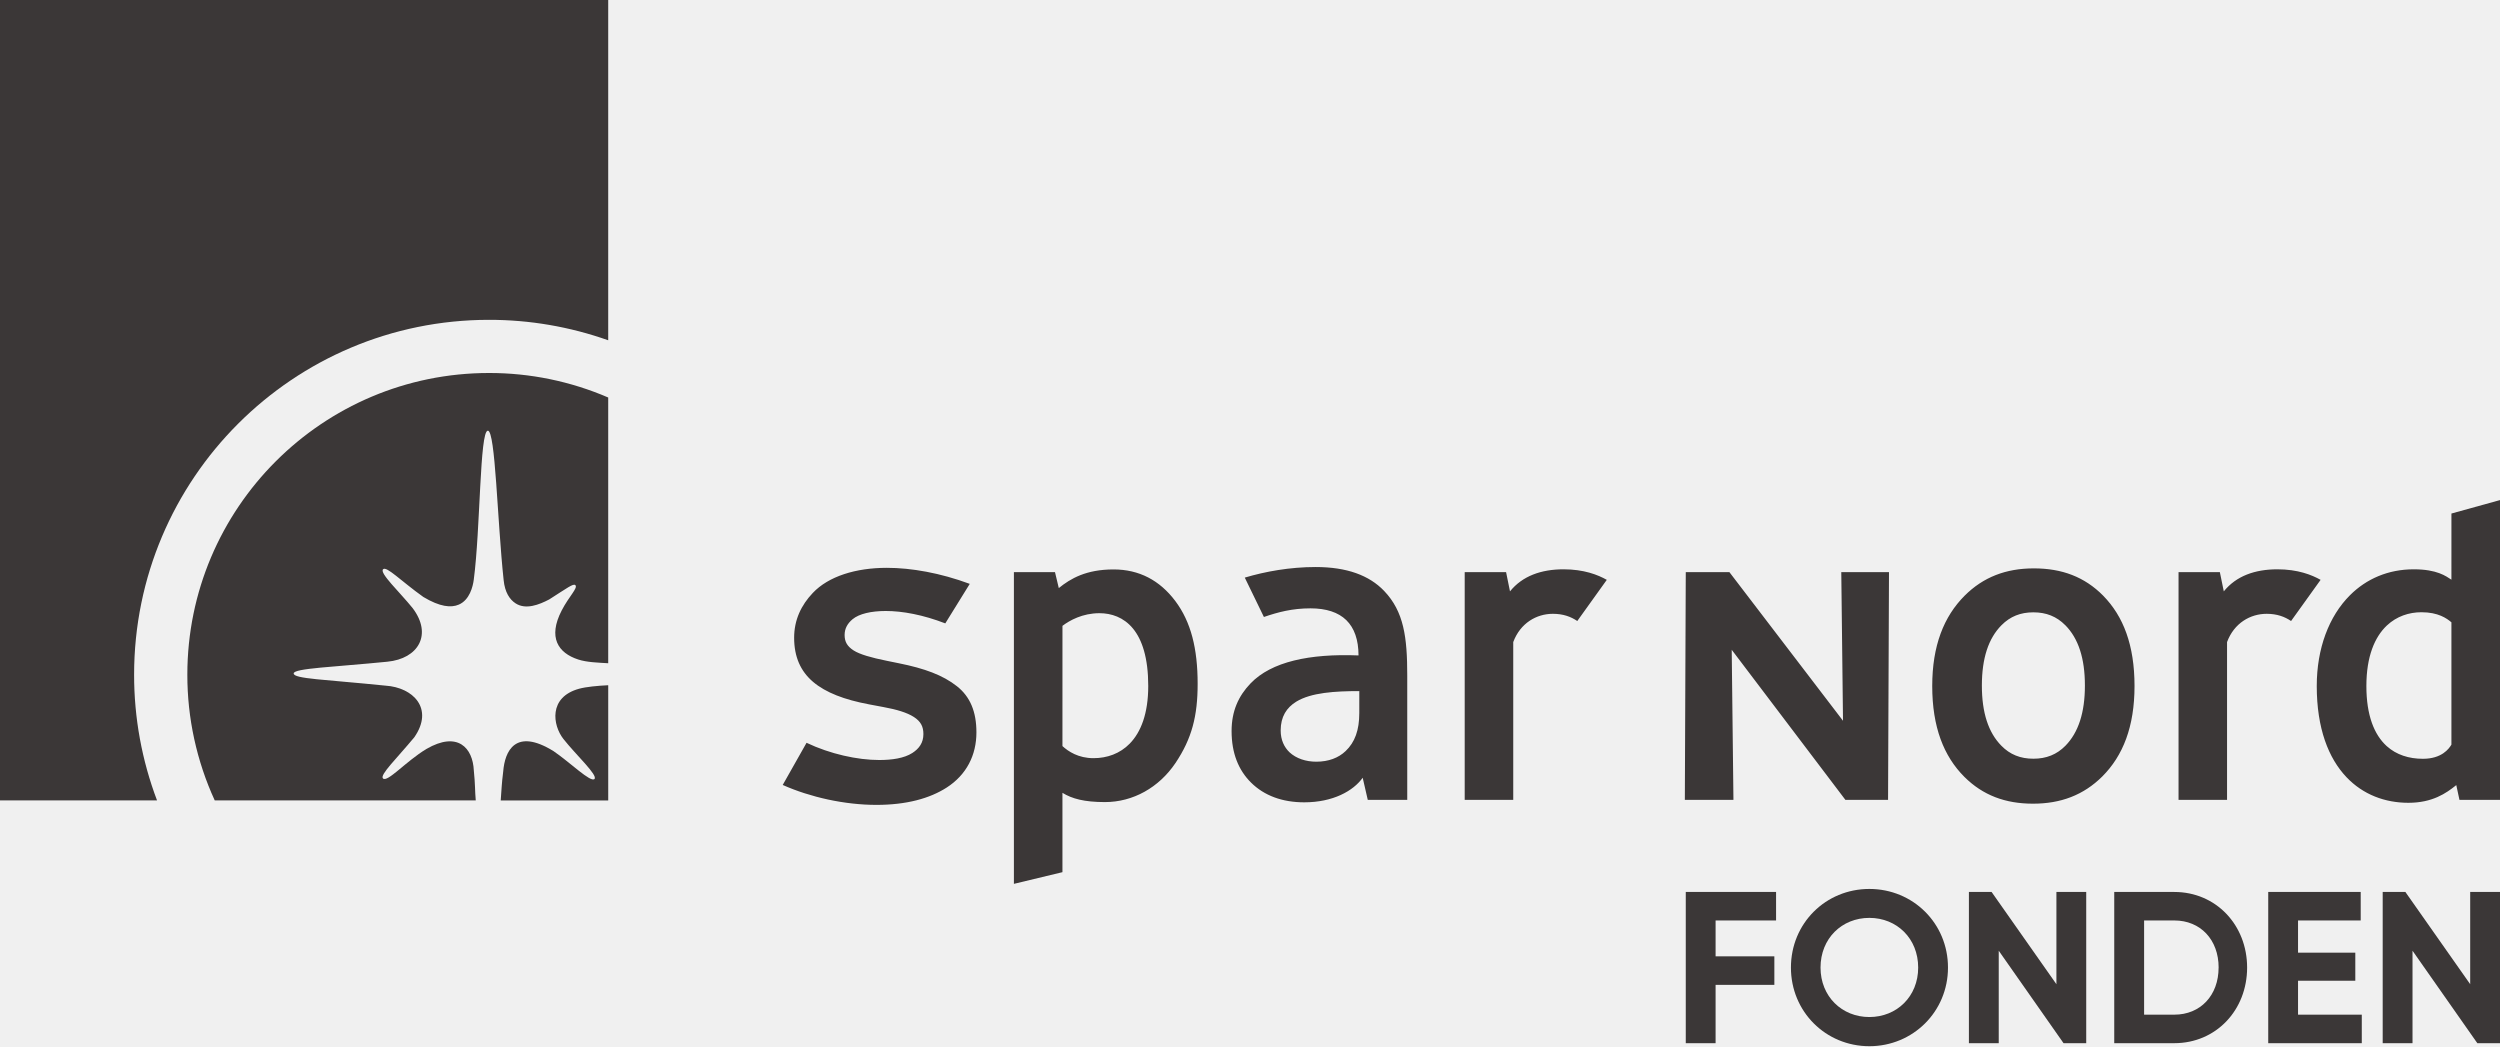
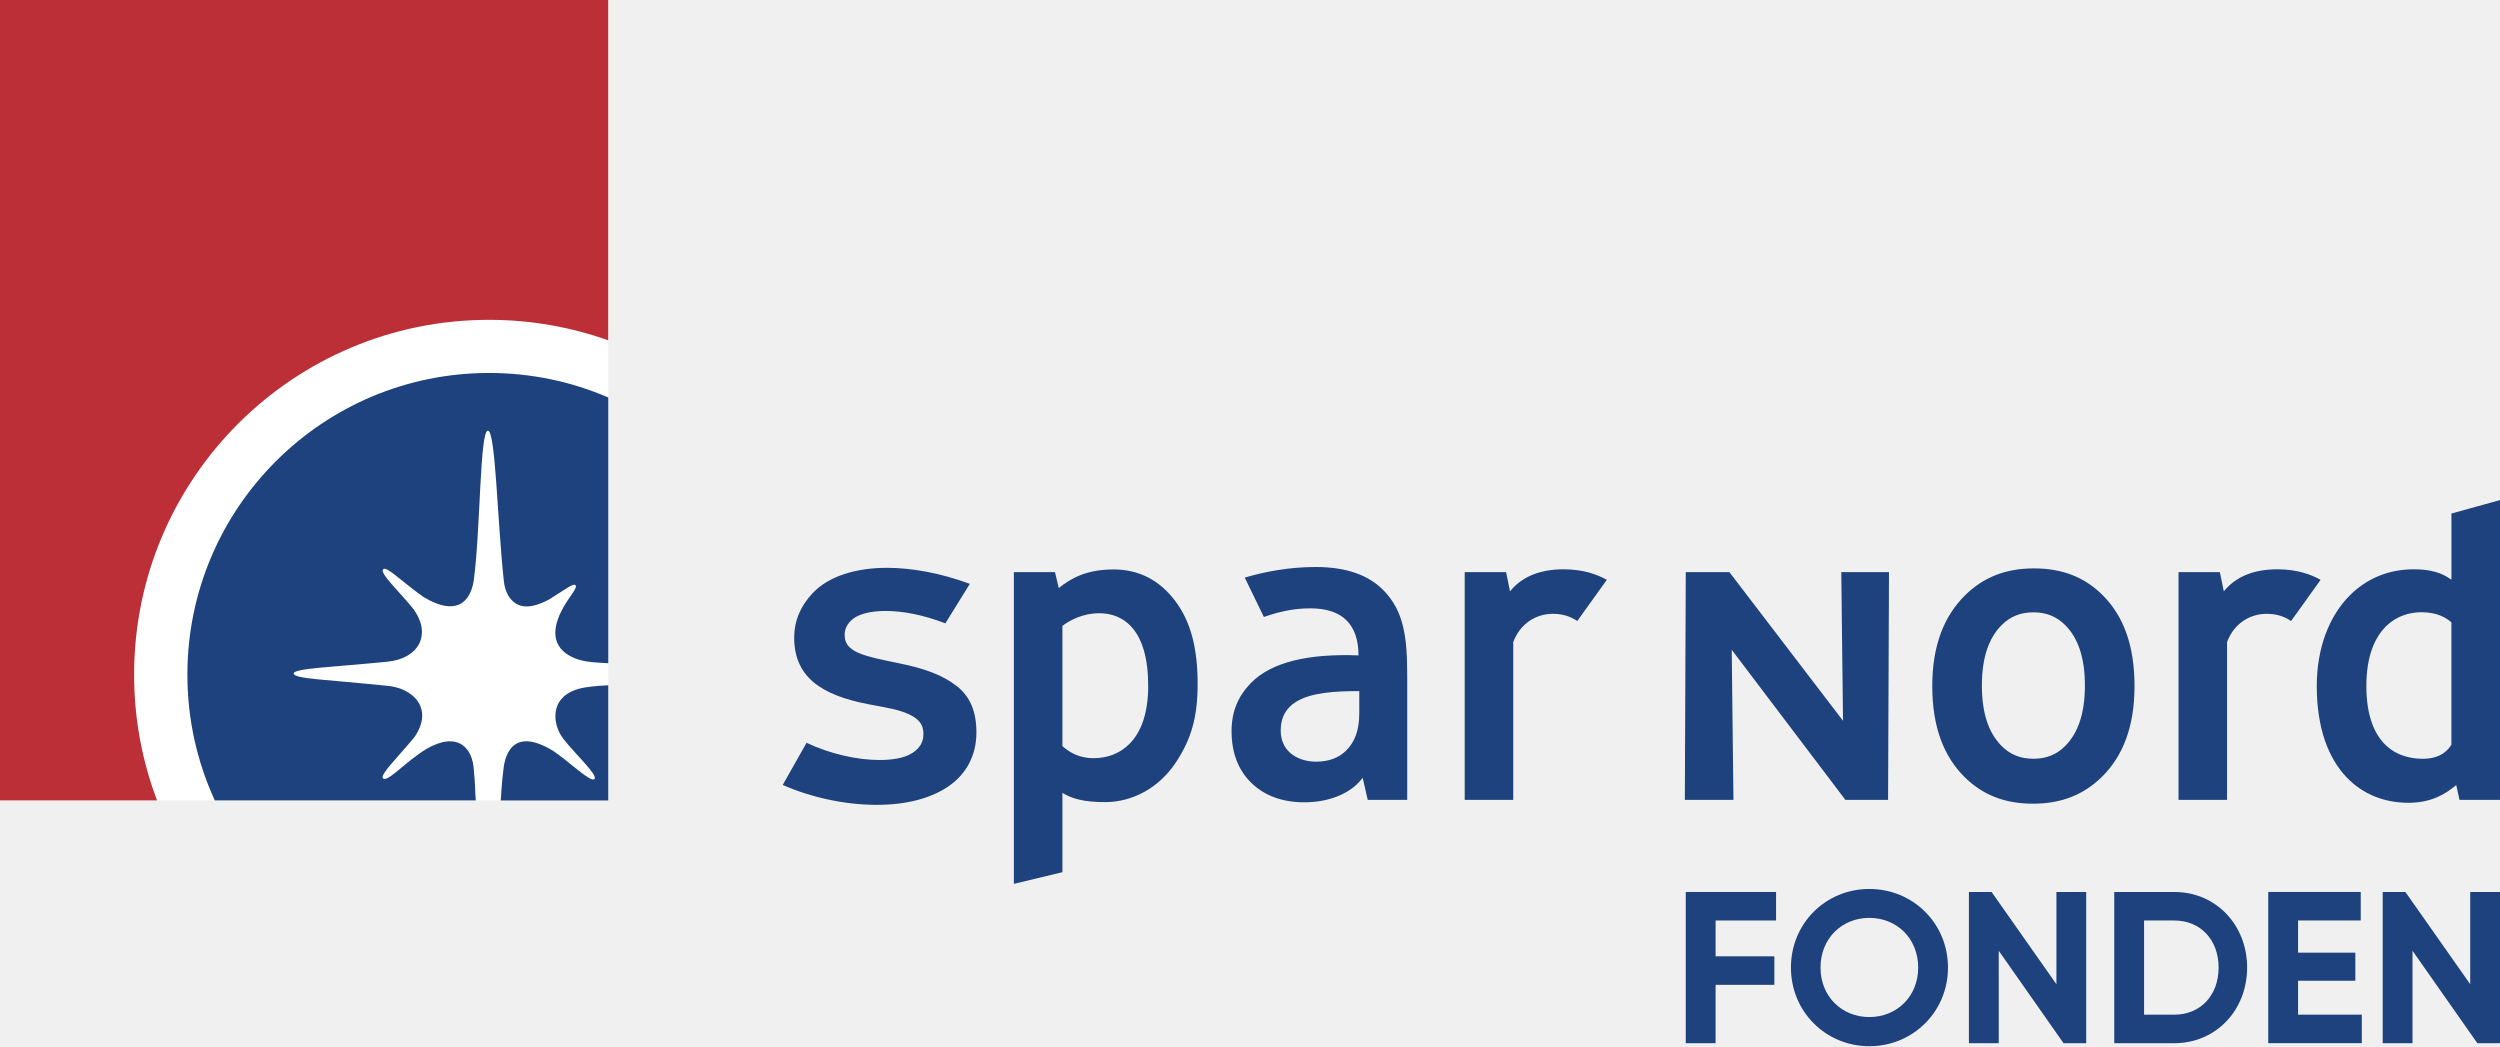
- <svg xmlns="http://www.w3.org/2000/svg" id="Layer_1" data-name="Layer 1" viewBox="0 0 5792.98 2424.25">
-   <defs>
-     <style>.cls-1,.cls-2{fill:#3b3737;}.cls-2{fill-rule:evenodd;}</style>
-   </defs>
-   <path class="cls-1" d="M5680.41,1343.25c-12.55-8.15-33.08-24.06-87.33-24.06-59.23,0-109.81,22.12-147.72,60.06-48.82,48.68-77,123.37-77,210.36,0,98.22,27.15,167.44,69,211.39,38.45,40.46,89.47,59.23,143.17,59.23,55.85,0,87.66-22,111.15-41l7.36,34.27H5793V1158.78l-112.57,31.16Zm0,382.21c-5.87,9.81-22.5,32.8-66.11,32.8-32.19,0-61.38-9.06-83.89-29.44-28.9-26.26-47.06-71.15-47.06-139.21,0-68.48,19.27-113.51,47.36-140.1,22.77-21.43,51.4-30.84,80.31-30.84,38.9,0,58.71,14.27,69.39,23.33Zm-1404.26,128-263.43-347.79,4,347.79H3904.11l2.14-527.78h101.06l263.29,344.48-4-344.48h110.55L4375,1853.47ZM2461.89,1728.82c13.6,12.44,36.84,28,72,28,31.42,0,61.21-10.45,84-33.78,25.9-26.51,42.81-69.82,42.81-133.48,0-65.61-14.34-107.35-35.2-132.9-21.79-26.64-50.64-35.77-77.94-35.77-39.31,0-69.28,16.9-85.63,29.31ZM2349.4,1325.69h95.2l8.83,37c27.29-22.12,63.41-43.2,126.82-43.2,59,0,106.88,24.9,143.19,73.25s51.73,110.28,51.73,191.72c0,74.32-13.23,126.73-51.37,183.63-38.23,56.73-98.25,90.5-163.43,90.5-47.95,0-76.33-7.78-98.48-21.46V2021l-112.49,27.06ZM3654.85,1439c-15-10.18-32.95-16.69-56.59-16.69-37.81,0-75.35,21.45-91.78,65.44v365.75H3394V1325.69h95.87l9.06,44.61c28.68-35.5,72.06-51.11,124.18-51.11,47.1,0,79.51,12.76,100.15,24.43Zm1654,0c-15-10.18-33-16.69-56.58-16.69-37.87,0-75.38,21.45-91.77,65.44v365.75h-112.4V1325.69h95.71l9.15,44.61c28.67-35.5,72-51.11,124.26-51.11,46.95,0,79.32,12.76,100.08,24.43Zm-435.36-58.65c46.73,47.64,72.61,114.54,72.61,209.29,0,94.47-26.82,161.7-74.64,209.55-43.72,43.39-96.44,63.09-160.69,63.09-63.84,0-116-19.32-159-62.17-47.84-47.94-74.42-115.48-74.42-210.47,0-93.65,26.95-160.92,74.77-209,43.58-43.68,96.55-63.59,160.57-63.59C4777.54,1317,4830.25,1336.56,4873.51,1380.32Zm-87.81,68.4c-20.14-20.32-44.12-29.86-74-29.86s-53.61,9.54-73.71,29.72c-30.45,30.59-45.59,76.84-45.59,140,0,62.86,15,108.68,45.07,139.3,20.07,20.55,44.25,30.18,74.23,30.18s54.3-9.63,74.44-30.18c29.94-30.62,45-76.61,45-139.3C4831.17,1525.48,4816,1479.31,4785.7,1448.72ZM3149.76,1601.41c-56.43,0-111.49,3.38-146,24.43-22.39,13.78-36.19,34.7-36.19,66.71,0,21.94,8,38.73,20.58,50.75,15.55,14.39,38,21.69,61.85,21.69,28.5,0,51.47-8.77,68.1-24.64,21.41-20.39,31.63-48.36,31.63-88.06Zm-30.16-164.49c-18.65-18.14-46.51-27.26-82.9-27.26-42.44,0-75.34,8.82-108,20l-44.31-91.23c47.31-14.11,104.3-24.52,164.32-24.52,72.24,0,124.08,19.31,158.5,55.28,45.92,47.94,53.66,107.47,53.66,196.12v288.2h-91.47s-11.89-51.22-11.79-51.31c-21.78,30.58-68.84,56.95-135.44,56.95-50.39,0-92.59-15.26-123.35-45.84-28.77-28.55-45-67.7-45-119.24,0-46.26,15.91-81.29,43.94-110.48,48.24-50.3,136.56-69.36,250.21-64.83C3147.89,1482.54,3138.34,1455.23,3119.6,1436.92ZM2083.27,1537c59,11.87,101.53,27.4,134.05,53.07,31,24.43,45.24,59.31,45.24,107.06,0,52.66-22.89,98.09-68.77,127.7-39.49,25.44-93.6,40.25-162.91,40.25-73.6,0-153.47-17.77-217.16-46.18l55.21-97.7c54.7,26,117.84,39.88,168.57,39.88,29.22,0,57.43-4,76.47-16.21,15.78-10.13,25.73-23.79,25.73-43.86,0-17.66-6.27-29.42-22.15-39.66s-40.1-17.43-70.34-22.94l-33.24-6.24c-57.16-10.73-100.64-27.25-129.86-52.1s-43.94-58.25-43.94-102.3c0-41.28,16.27-75.46,43.3-103.87,36.31-38.39,99.34-58.13,171.48-58.13,56.52,0,123.6,11.76,192.17,37.15l-56.71,91.59c-51.45-19.92-99.25-28.72-138-28.72-33.54,0-61.67,6.43-76.93,19.13-11.57,9.72-18.36,21.39-18.36,36.47,0,15.81,6.14,26.27,20.66,35.67s41.91,17,76,23.92Z" />
-   <path class="cls-2" d="M1133.18,741.11a824.6,824.6,0,0,1,276.16,47.4V0H0V1854.72H363.88a820.73,820.73,0,0,1-53.12-291.35C310.76,1109.27,679,741.11,1133.18,741.11Z" />
-   <path class="cls-2" d="M1341.68,1596c-71.28,19.66-60.93,84.74-36.21,116.23,28.59,36.47,80.75,84.25,72,92.88-8.79,8.78-56-38.1-94.76-64.55-88.86-54.94-113,.32-116.69,47.21-3.85,31.54-3.44,37.31-5.76,67h249.12V1587.81C1384.61,1589,1358.13,1591.47,1341.68,1596Z" />
-   <path class="cls-2" d="M1194.76,1398.12c23.62,15.33,54.39,3.19,77.84-9.1,41.82-26.53,55.87-37.7,60.66-33.08,6.35,6.55-14.54,25.55-31.64,58.46-32.5,62.71-8.42,98.65,38.32,113.83,19.87,6.46,45.16,7.18,69.4,8.63V921.1a695.42,695.42,0,0,0-276.16-56.8c-386.08,0-699.08,313.22-699.08,699.07a696.88,696.88,0,0,0,63.49,291.35H1102.4c-1.92-21.4-1.13-37.37-4.48-69.47-2.39-52.25-37.34-91.86-109.93-49.69-47.61,28.68-90.3,78.28-100.56,68.21-8-8.14,31.3-45.53,72.59-95.36,46.09-66.36-2.5-115.57-66.8-119.65-140.22-14.36-212.73-15.64-212.73-28.27,0-12,93.88-14.85,216.88-27.16,72.21-6.95,105.15-63.09,58.71-124.35-30.68-37.86-77.19-81.07-68.42-89.85,8-8.07,41.3,27.07,93.3,64.14,38.77,23.31,64.62,25.39,82.19,17.72,25.15-10.78,32.54-41.85,34.62-57.35,15.61-117.73,13.7-345.67,32.7-345.67,17.52,0,21.81,208.14,36.53,345.83C1169.8,1372.55,1181,1389.17,1194.76,1398.12Z" />
-   <path class="cls-1" d="M3975.36,2132.89V2216h136.16v66.09H3975.36v135.15h-69.11v-350.4H4115.5v66Z" />
-   <path class="cls-1" d="M4149.93,2242.05c0-102.63,80.62-182.2,181.72-182.2s182.2,79.57,182.2,182.2c0,102.11-81.05,182.2-182.2,182.2S4149.93,2344.16,4149.93,2242.05Zm294.86,0c0-67.57-49.54-115.15-113.14-115.15s-113.14,47.58-113.14,115.15c0,67,49.59,114.62,113.14,114.62S4444.79,2309.1,4444.79,2242.05Z" />
-   <path class="cls-1" d="M4834.17,2066.85v350.4h-52.56L4631.45,2203v214.24h-69.11v-350.4h52.56l150.21,213.76V2066.85Z" />
-   <path class="cls-1" d="M5207,2242.05c0,98.61-72,175.2-168.67,175.2H4899.11v-350.4h139.18C5134.93,2066.85,5207,2143.45,5207,2242.05Zm-66,0c0-64.6-42.06-109.16-102.63-109.16h-70.07v218.27h70.07C5098.86,2351.16,5140.92,2306.6,5140.92,2242.05Z" />
-   <path class="cls-1" d="M5472.71,2351.16v66.09H5255.93v-350.4h214.28v66H5325v74.63H5457.7v65.08H5325v78.56Z" />
-   <path class="cls-1" d="M5793,2066.85v350.4h-52.56L5590.26,2203v214.24h-69.11v-350.4h52.56l150.21,213.76V2066.85Z" />
+ <svg xmlns="http://www.w3.org/2000/svg" version="1.1" id="Layer_1" x="0px" y="0px" viewBox="0 0 8610.6 3603.4" style="enable-background:new 0 0 8610.6 3603.4;" xml:space="preserve">
+   <style type="text/css">
+ 	.st0{fill:#FFFFFF;}
+ 	.st1{fill:#1D427D;}
+ 	.st2{fill-rule:evenodd;clip-rule:evenodd;fill:#BD2F37;}
+ 	.st3{fill-rule:evenodd;clip-rule:evenodd;fill:#1D427D;}
+ </style>
+   <rect class="st0" width="2094.8" height="2756.8" />
+   <g>
+     <path class="st1" d="M8443.3,1996.6c-18.7-12.1-49.2-35.8-129.8-35.8c-88.1,0-163.2,32.9-219.6,89.3   c-72.6,72.3-114.4,183.4-114.4,312.7c0,146,40.4,248.9,102.5,314.2c57.1,60.1,133,88,212.8,88c83,0,130.3-32.7,165.2-61l11,50.9   h139.6V1722.4l-167.3,46.3V1996.6z M8443.3,2564.7c-8.7,14.6-33.4,48.7-98.3,48.7c-47.9,0-91.2-13.5-124.7-43.8   c-43-39-70-105.8-70-206.9c0-101.8,28.6-168.7,70.4-208.2c33.8-31.9,76.4-45.8,119.4-45.8c57.8,0,87.3,21.2,103.1,34.7V2564.7z    M6356,2755l-391.5-517l5.9,517H5803l3.2-784.5h150.2l391.4,512l-6-512h164.3l-3.1,784.5H6356z M3659.3,2569.7   c20.2,18.5,54.8,41.7,106.9,41.7c46.7,0,91-15.5,124.9-50.2c38.5-39.4,63.6-103.8,63.6-198.4c0-97.5-21.3-159.6-52.3-197.5   c-32.4-39.6-75.3-53.2-115.9-53.2c-58.4,0-103,25.1-127.3,43.6V2569.7z M3492.1,1970.5h141.5l13.1,55   c40.6-32.9,94.3-64.2,188.5-64.2c87.7,0,158.9,37,212.8,108.9c53.9,71.8,76.9,163.9,76.9,285c0,110.5-19.7,188.4-76.4,273   c-56.8,84.3-146,134.5-242.9,134.5c-71.3,0-113.5-11.6-146.4-31.9V3004l-167.2,40.2V1970.5z M5432.5,2138.9   c-22.4-15.1-49-24.8-84.1-24.8c-56.2,0-112,31.9-136.4,97.3V2755h-167.2v-784.5h142.5l13.5,66.3c42.6-52.8,107.1-76,184.6-76   c70,0,118.2,19,148.9,36.3L5432.5,2138.9z M7891,2138.9c-22.4-15.1-49-24.8-84.1-24.8c-56.3,0-112,31.9-136.4,97.3V2755h-167.1   v-784.5h142.3l13.6,66.3c42.6-52.8,107-76,184.7-76c69.8,0,117.9,19,148.8,36.3L7891,2138.9z M7243.9,2051.7   c69.5,70.8,107.9,170.3,107.9,311.1c0,140.4-39.9,240.4-110.9,311.5c-65,64.5-143.3,93.8-238.8,93.8c-94.9,0-172.4-28.7-236.3-92.4   c-71.1-71.3-110.6-171.6-110.6-312.8c0-139.2,40.1-239.2,111.1-310.7c64.8-64.9,143.5-94.5,238.7-94.5   C7101.3,1957.6,7179.6,1986.6,7243.9,2051.7z M7113.4,2153.4c-29.9-30.2-65.6-44.4-109.9-44.4c-44.2,0-79.7,14.2-109.6,44.2   c-45.3,45.5-67.8,114.2-67.8,208.1c0,93.4,22.2,161.5,67,207.1c29.8,30.5,65.8,44.9,110.3,44.9c44.6,0,80.7-14.3,110.6-44.9   c44.5-45.5,66.9-113.9,66.9-207.1C7181,2267.5,7158.5,2198.8,7113.4,2153.4z M4681.8,2380.3c-83.9,0-165.7,5-217,36.3   c-33.3,20.5-53.8,51.6-53.8,99.2c0,32.6,11.9,57.6,30.6,75.4c23.1,21.4,56.4,32.2,91.9,32.2c42.4,0,76.5-13,101.2-36.6   c31.8-30.3,47-71.9,47-130.9V2380.3z M4636.9,2135.8c-27.7-27-69.1-40.5-123.2-40.5c-63.1,0-112,13.1-160.6,29.7l-65.9-135.6   c70.3-21,155-36.5,244.2-36.5c107.4,0,184.4,28.7,235.6,82.2c68.3,71.3,79.8,159.7,79.8,291.5V2755h-136c0,0-17.7-76.1-17.5-76.3   c-32.4,45.5-102.3,84.6-201.3,84.6c-74.9,0-137.6-22.7-183.3-68.1c-42.8-42.4-66.9-100.6-66.9-177.2c0-68.8,23.6-120.8,65.3-164.2   c71.7-74.8,203-103.1,371.9-96.4C4679,2203.6,4664.8,2163,4636.9,2135.8z M3096.5,2284.5c87.7,17.7,150.9,40.7,199.3,78.9   c46.1,36.3,67.2,88.2,67.2,159.1c0,78.3-34,145.8-102.2,189.8c-58.7,37.8-139.1,59.8-242.1,59.8c-109.4,0-228.1-26.4-322.8-68.6   l82.1-145.2c81.3,38.7,175.2,59.3,250.6,59.3c43.4,0,85.4-5.9,113.7-24.1c23.5-15,38.2-35.3,38.2-65.2c0-26.3-9.3-43.7-32.9-58.9   c-23.5-15.3-59.6-25.9-104.5-34.1l-49.4-9.3c-85-15.9-149.6-40.5-193-77.4c-43.3-37.1-65.3-86.6-65.3-152.1   c0-61.4,24.2-112.2,64.4-154.4c54-57.1,147.7-86.4,254.9-86.4c84,0,183.7,17.5,285.6,55.2l-84.3,136.1   c-76.5-29.6-147.5-42.7-205.2-42.7c-49.9,0-91.7,9.6-114.3,28.4c-17.2,14.4-27.3,31.8-27.3,54.2c0,23.5,9.1,39,30.7,53   c21.8,14,62.3,25.2,113,35.5L3096.5,2284.5z" />
+   </g>
+   <g>
+     <g>
+       <g>
+         <g>
+           <g>
+             <path class="st2" d="M1684.3,1101.6c143.9,0,282.2,24.9,410.5,70.5V0H0v2756.8h540.9c-51-134.5-79-280.6-79-433.1       C461.9,1648.8,1009.2,1101.6,1684.3,1101.6z" />
+           </g>
+           <path class="st3" d="M1994.3,2372.2c-105.9,29.2-90.6,126-53.8,172.8c42.5,54.2,120,125.2,107,138.1      c-13.1,13.1-83.2-56.6-140.9-95.9c-132.1-81.7-167.9,0.5-173.4,70.2c-5.7,46.9-5.1,55.5-8.6,99.6h370.3v-396.7      C2058.1,2361.9,2018.7,2365.5,1994.3,2372.2z" />
+           <path class="st3" d="M1775.9,2078.1c35.1,22.8,80.8,4.7,115.7-13.5c62.2-39.4,83.1-56,90.2-49.2c9.4,9.7-21.6,38-47,86.9      c-48.3,93.2-12.5,146.6,57,169.2c29.5,9.6,67.1,10.7,103.2,12.8v-915.3c-125.9-54.3-264.6-84.4-410.5-84.4      c-573.9,0-1039.1,465.6-1039.1,1039.1c0,154.6,33.9,301.2,94.4,433.1h899c-2.9-31.8-1.7-55.6-6.7-103.3      c-3.5-77.7-55.5-136.5-163.4-73.9c-70.8,42.6-134.2,116.4-149.5,101.4c-11.9-12.1,46.5-67.7,107.9-141.7      c68.5-98.6-3.7-171.8-99.3-177.8c-208.4-21.4-316.2-23.3-316.2-42c0-17.8,139.5-22.1,322.4-40.4      c107.3-10.3,156.3-93.8,87.3-184.8c-45.6-56.3-114.7-120.5-101.7-133.6c11.8-12,61.4,40.2,138.7,95.3      c57.6,34.6,96.1,37.7,122.2,26.3c37.4-16,48.4-62.2,51.5-85.2c23.2-175,20.4-513.8,48.6-513.8c26,0,32.4,309.4,54.3,514      C1738.8,2040.1,1755.4,2064.8,1775.9,2078.1z" />
+         </g>
+       </g>
+     </g>
+   </g>
+   <g>
+     <path class="st1" d="M5908.9,3170.3v123.5h202.4v98.2h-202.4V3593h-102.7v-520.8h311v98.2H5908.9z" />
+     <path class="st1" d="M6168.4,3332.6c0-152.6,119.8-270.8,270.1-270.8c150.3,0,270.8,118.3,270.8,270.8   c0,151.8-120.5,270.8-270.8,270.8C6288.2,3603.4,6168.4,3484.3,6168.4,3332.6z M6606.7,3332.6c0-100.4-73.6-171.2-168.2-171.2   c-94.5,0-168.2,70.7-168.2,171.2c0,99.7,73.7,170.4,168.2,170.4C6533,3502.9,6606.7,3432.2,6606.7,3332.6z" />
+     <path class="st1" d="M7185.4,3072.1V3593h-78.1l-223.2-318.4V3593h-102.7v-520.8h78.1l223.3,317.7v-317.7H7185.4z" />
+     <path class="st1" d="M7739.6,3332.6c0,146.6-107.1,260.4-250.7,260.4H7282v-520.8h206.9C7632.5,3072.1,7739.6,3186,7739.6,3332.6z    M7641.4,3332.6c0-96-62.5-162.2-152.6-162.2h-104.1v324.4h104.1C7578.9,3494.7,7641.4,3428.5,7641.4,3332.6z" />
+     <path class="st1" d="M8134.6,3494.7v98.2h-322.2v-520.8h318.5v98.2h-215.8v110.9h197.2v96.7h-197.2v116.8H8134.6z" />
+     <path class="st1" d="M8610.6,3072.1V3593h-78.1l-223.2-318.4V3593h-102.7v-520.8h78.1l223.3,317.7v-317.7H8610.6z" />
+   </g>
</svg>
